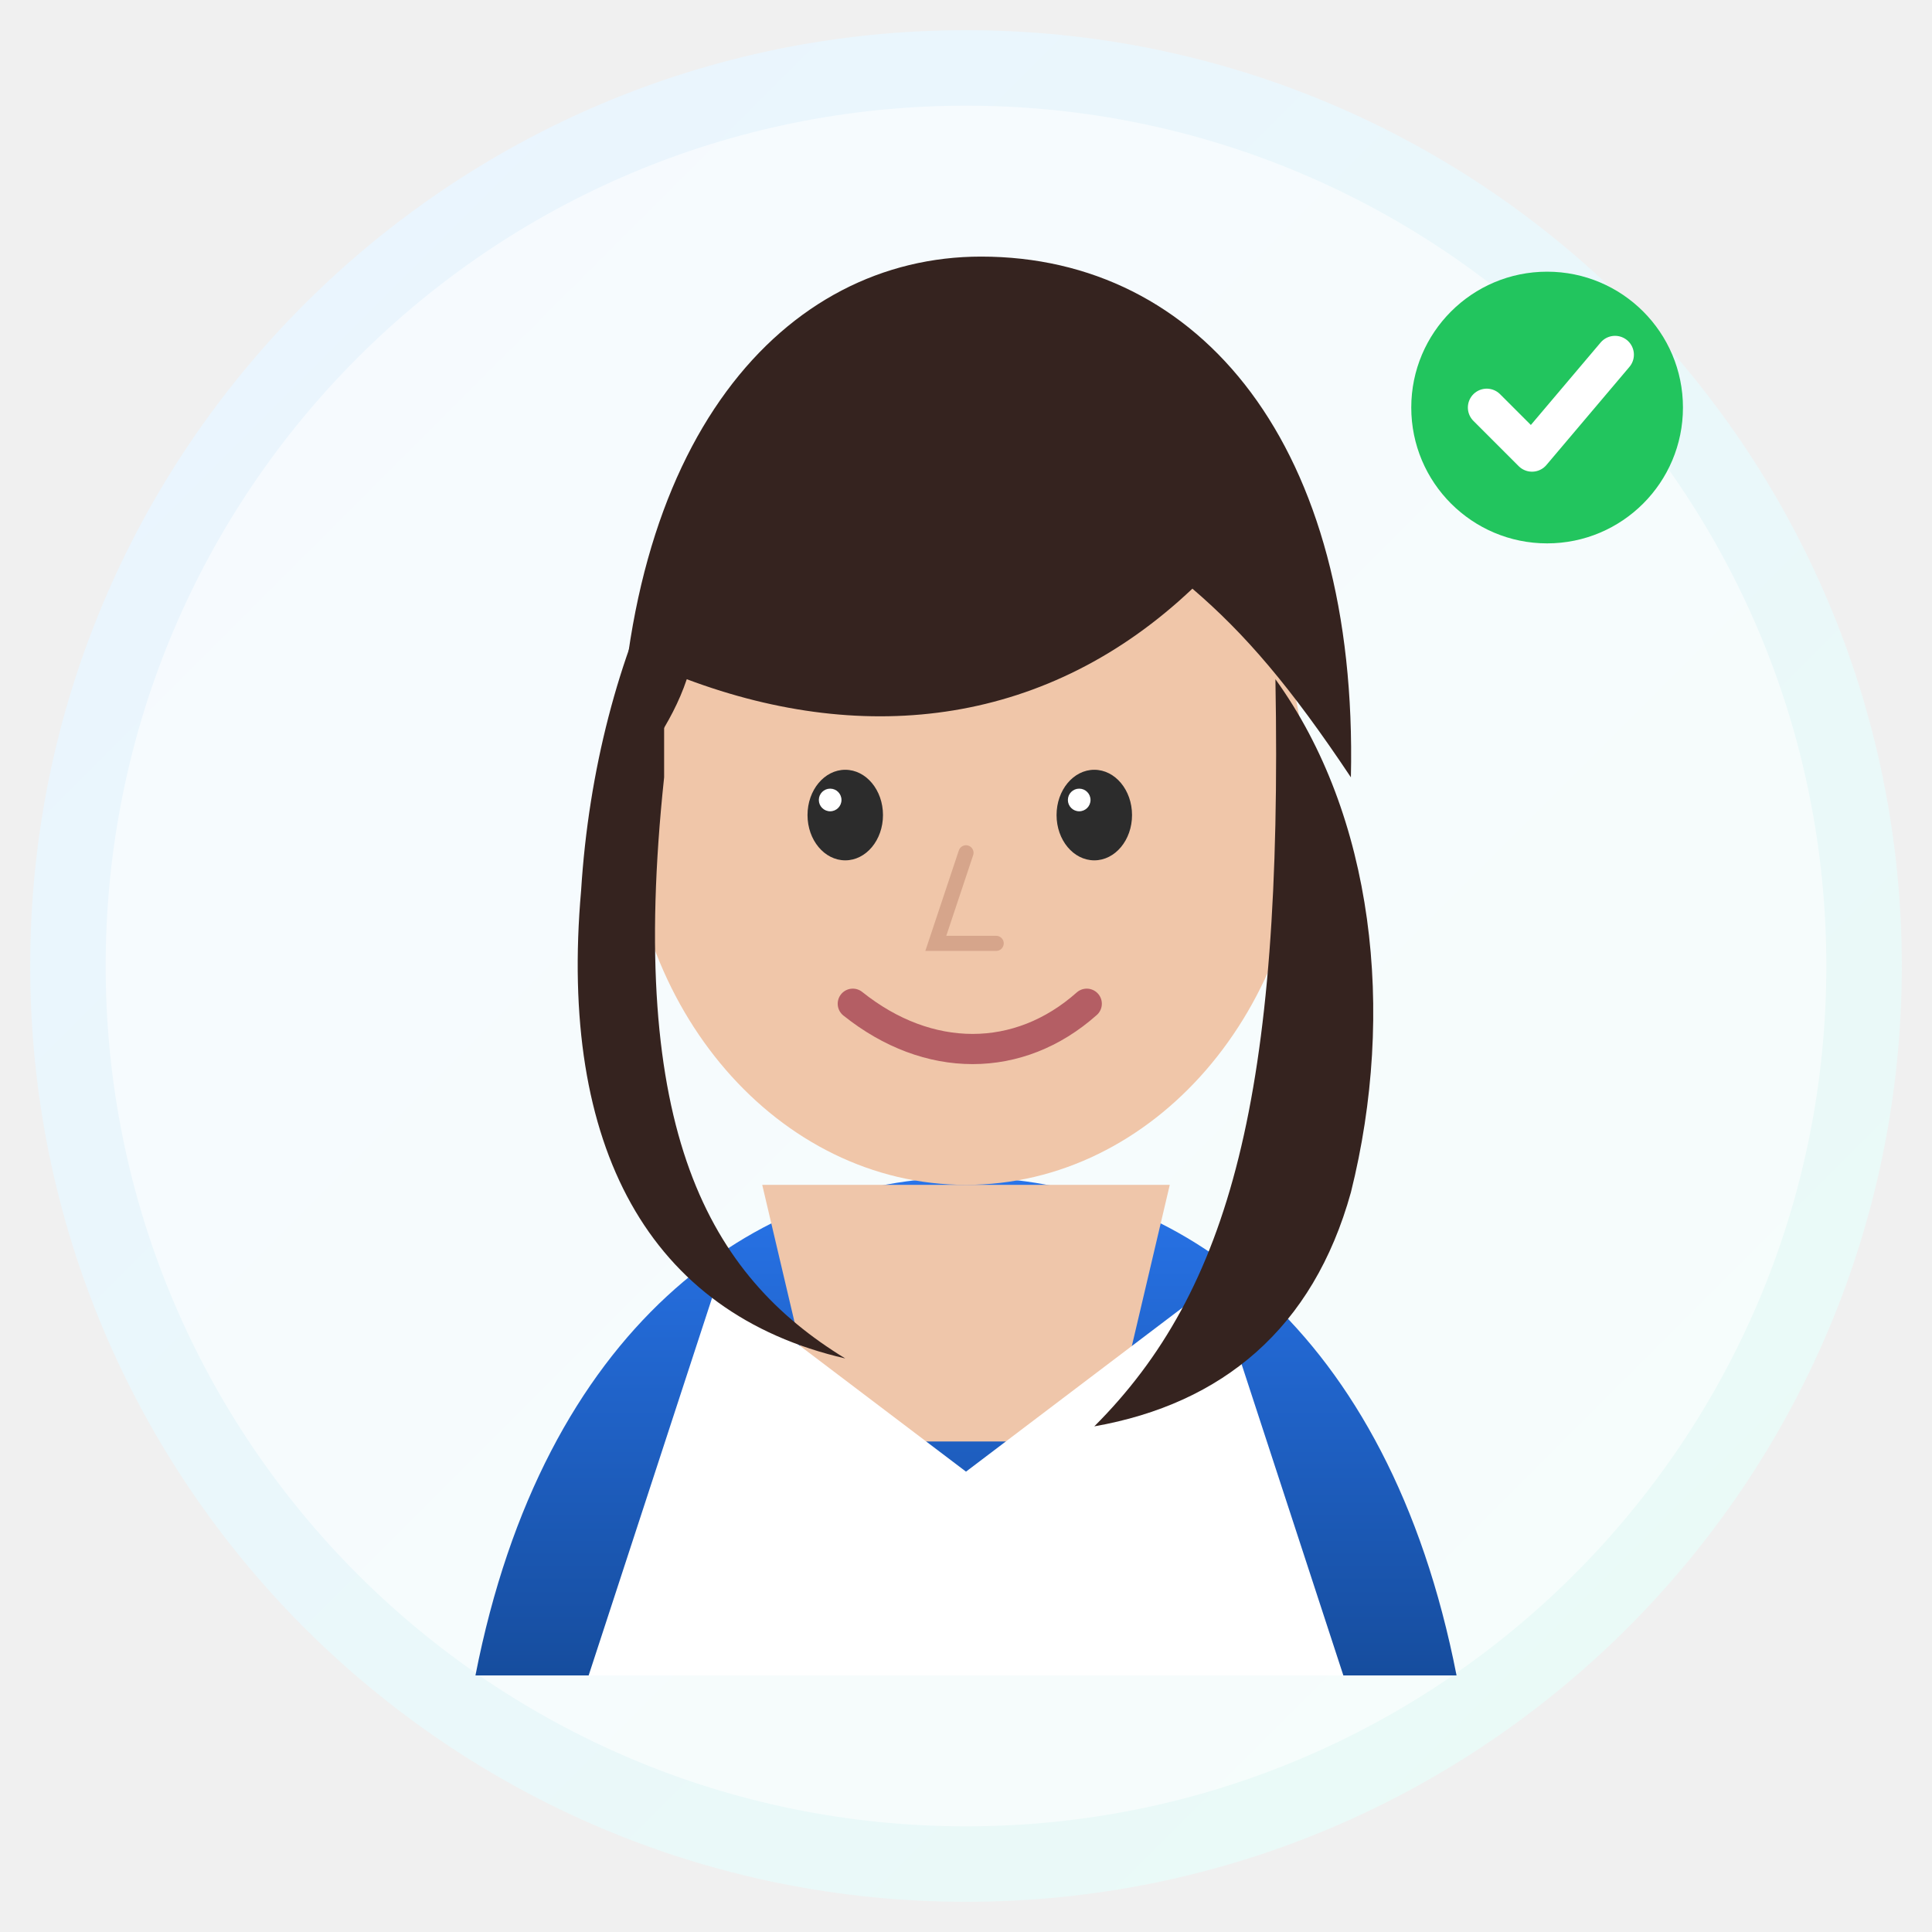
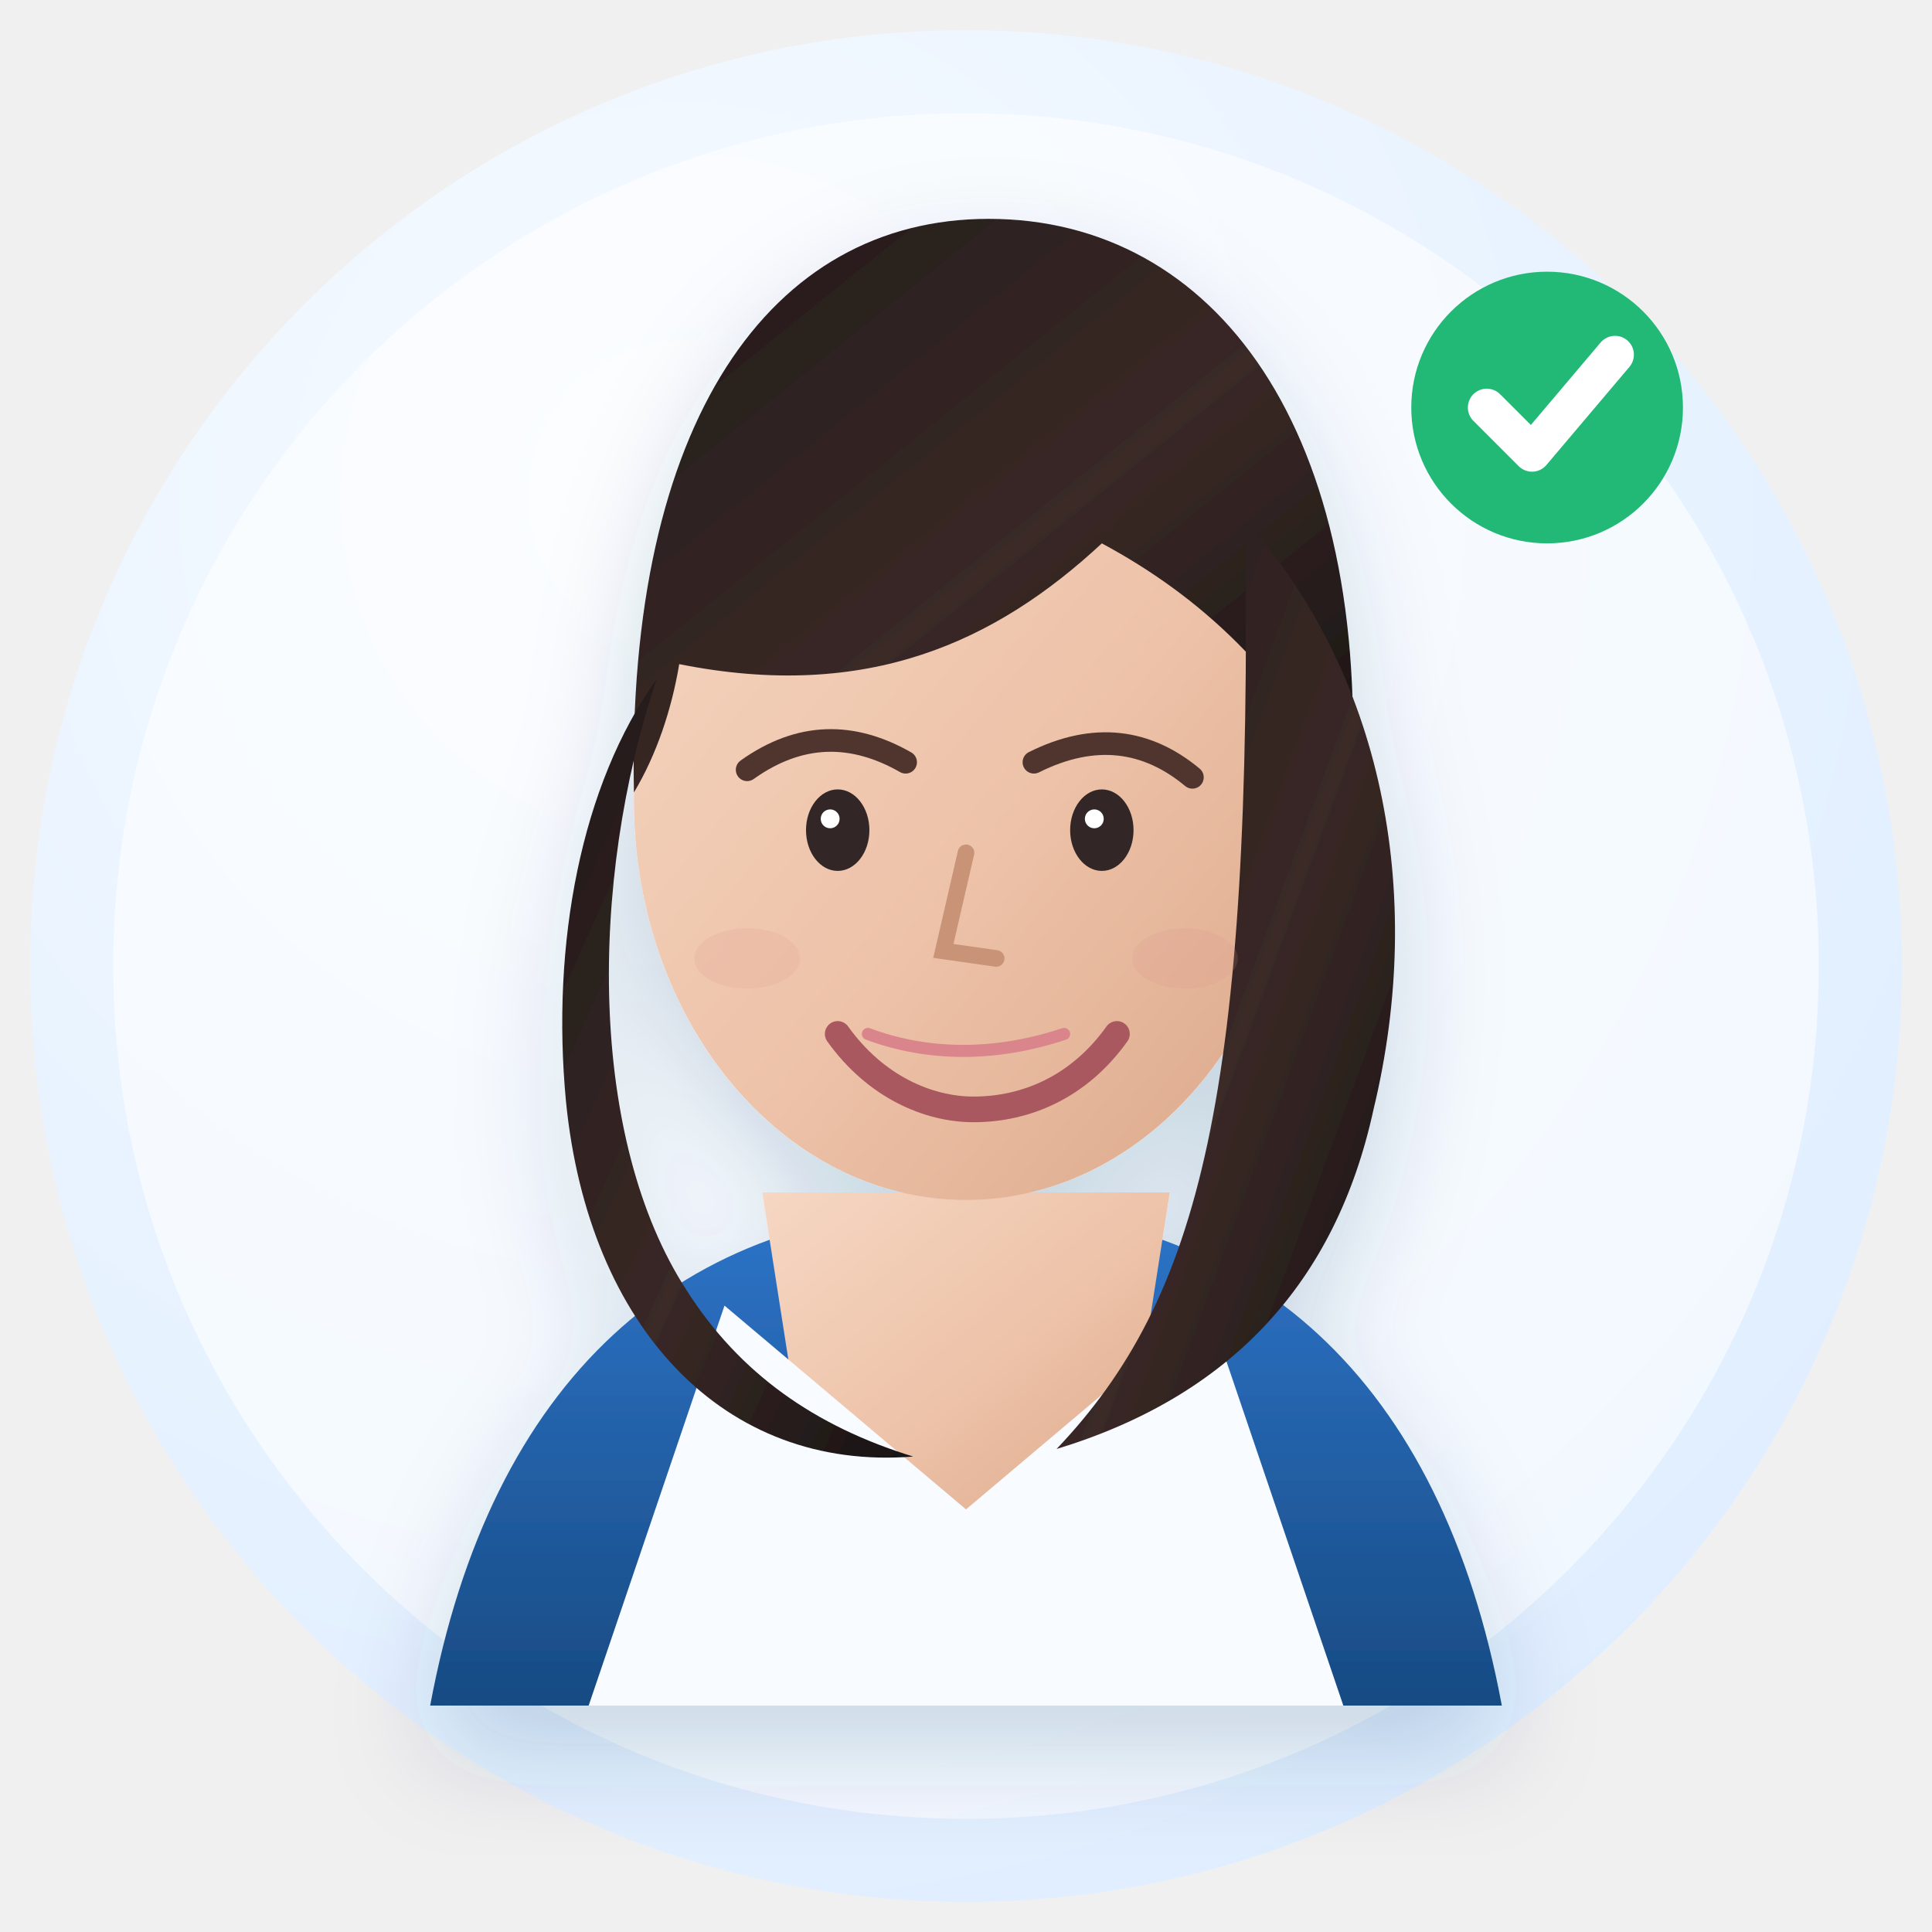
<svg xmlns="http://www.w3.org/2000/svg" viewBox="0 0 256 256">
  <defs>
-     <linearGradient id="b" x1="0" y1="0" x2="1" y2="1">
-       <stop stop-color="#eaf4ff" />
-       <stop offset="1" stop-color="#eafbf6" />
+     <radialGradient id="bg" cx="35%" cy="25%" r="90%">
+       <stop stop-color="#f7fbff" />
+       <stop offset="1" stop-color="#dcecff" />
+     </radialGradient>
+     <linearGradient id="skin" x1="0" y1="0" x2="1" y2="1">
+       <stop stop-color="#f6d7c3" />
+       <stop offset=".55" stop-color="#edc2a8" />
+       <stop offset="1" stop-color="#dba789" />
    </linearGradient>
-     <linearGradient id="j" x1="0" y1="0" x2="0" y2="1">
-       <stop stop-color="#2874ea" />
-       <stop offset="1" stop-color="#164d9e" />
+     <linearGradient id="hair" x1="0" y1="0" x2="1" y2="1">
+       <stop stop-color="#211a1a" />
+       <stop offset=".55" stop-color="#3a2926" />
+       <stop offset="1" stop-color="#171313" />
    </linearGradient>
+     <linearGradient id="coat" x1="0" y1="0" x2="0" y2="1">
+       <stop stop-color="#2e74c9" />
+       <stop offset="1" stop-color="#174b83" />
+     </linearGradient>
+     <filter id="shadow">
+       <feDropShadow dx="0" dy="6" stdDeviation="7" flood-color="#173b64" flood-opacity=".18" />
+     </filter>
  </defs>
-   <circle cx="128" cy="128" r="124" fill="url(#b)" />
-   <circle cx="128" cy="128" r="114" fill="#fff" opacity=".55" />
-   <path d="M63 222c9-46 37-66 65-66s56 20 65 66" fill="url(#j)" />
-   <path d="M101 157h54l-8 34h-38z" fill="#efc6aa" />
-   <path d="M95 170l33 25 33-25 17 52H78z" fill="#fff" />
-   <ellipse cx="128" cy="105" rx="45" ry="52" fill="#f0c6a9" />
-   <path d="M82 105c0-47 22-71 48-71 29 0 50 25 49 69-8-12-14-19-21-25-19 18-43 21-67 12-2 6-6 11-9 15z" fill="#35231f" />
-   <path d="M88 103c-5 47 6 66 24 77-26-6-38-28-35-62 1-16 5-31 11-43z" fill="#35231f" />
-   <path d="M169 90c13 18 16 44 10 68-5 18-17 28-34 31 18-18 25-44 24-99z" fill="#35231f" />
-   <ellipse cx="112" cy="108" rx="5" ry="6" fill="#2c2c2c" />
-   <ellipse cx="145" cy="108" rx="5" ry="6" fill="#2c2c2c" />
-   <circle cx="110" cy="106" r="1.5" fill="#fff" />
-   <circle cx="143" cy="106" r="1.5" fill="#fff" />
-   <path d="M113 133c10 8 22 8 31 0" fill="none" stroke="#b45e64" stroke-width="4" stroke-linecap="round" />
-   <path d="M128 113l-4 12h8" fill="none" stroke="#d6a58b" stroke-width="2" stroke-linecap="round" />
-   <circle cx="205" cy="54" r="18" fill="#22c55e" />
+   <circle cx="128" cy="128" r="124" fill="url(#bg)" />
+   <circle cx="128" cy="128" r="113" fill="#fff" opacity=".58" />
+   <g filter="url(#shadow)">
+     <path d="M57 226c8-43 33-66 71-66s63 23 71 66" fill="url(#coat)" />
+     <path d="M101 158h54l-5 32c-7 8-14 12-22 12s-15-4-22-12z" fill="url(#skin)" />
+     <path d="M96 173l32 27 32-27 18 53H78z" fill="#f8fbff" />
+     <ellipse cx="128" cy="106" rx="44" ry="53" fill="url(#skin)" />
+     <path d="M84 105c-1-49 18-76 47-76 30 0 51 28 48 77-9-17-20-27-33-34-14 13-31 21-56 16-1 6-3 12-6 17z" fill="url(#hair)" />
+     <path d="M87 90c-9 27-9 61 4 81 7 11 17 18 30 22-25 2-43-17-46-47-2-21 2-42 12-56z" fill="url(#hair)" />
+     <path d="M165 69c18 20 24 49 17 78-5 23-19 38-42 45 19-20 26-47 25-123z" fill="url(#hair)" />
+     <path d="M99 102c7-5 14-5 21-1" fill="none" stroke="#4f342f" stroke-width="3" stroke-linecap="round" />
+     <path d="M137 101c8-4 15-3 21 2" fill="none" stroke="#4f342f" stroke-width="3" stroke-linecap="round" />
+     <ellipse cx="111" cy="110" rx="4.2" ry="5.4" fill="#322725" />
+     <ellipse cx="146" cy="110" rx="4.2" ry="5.4" fill="#322725" />
+     <circle cx="110" cy="108.5" r="1.25" fill="#fff" />
+     <circle cx="145" cy="108.5" r="1.25" fill="#fff" />
+     <path d="M128 113l-3 13 7 1" fill="none" stroke="#c99378" stroke-width="2.2" stroke-linecap="round" />
+     <path d="M111 137c5 7 12 10 18 10 7 0 14-3 19-10" fill="none" stroke="#a9585f" stroke-width="3.4" stroke-linecap="round" />
+     <path d="M115 137c8 3 17 3 26 0" fill="none" stroke="#d9858b" stroke-width="1.6" stroke-linecap="round" />
+     <ellipse cx="99" cy="127" rx="7" ry="4" fill="#db8f87" opacity=".16" />
+     <ellipse cx="157" cy="127" rx="7" ry="4" fill="#db8f87" opacity=".16" />
+   </g>
+   <circle cx="205" cy="54" r="18" fill="#22b977" />
  <path d="M197 54l6 6 11-13" fill="none" stroke="#fff" stroke-width="5" stroke-linecap="round" stroke-linejoin="round" />
</svg>
